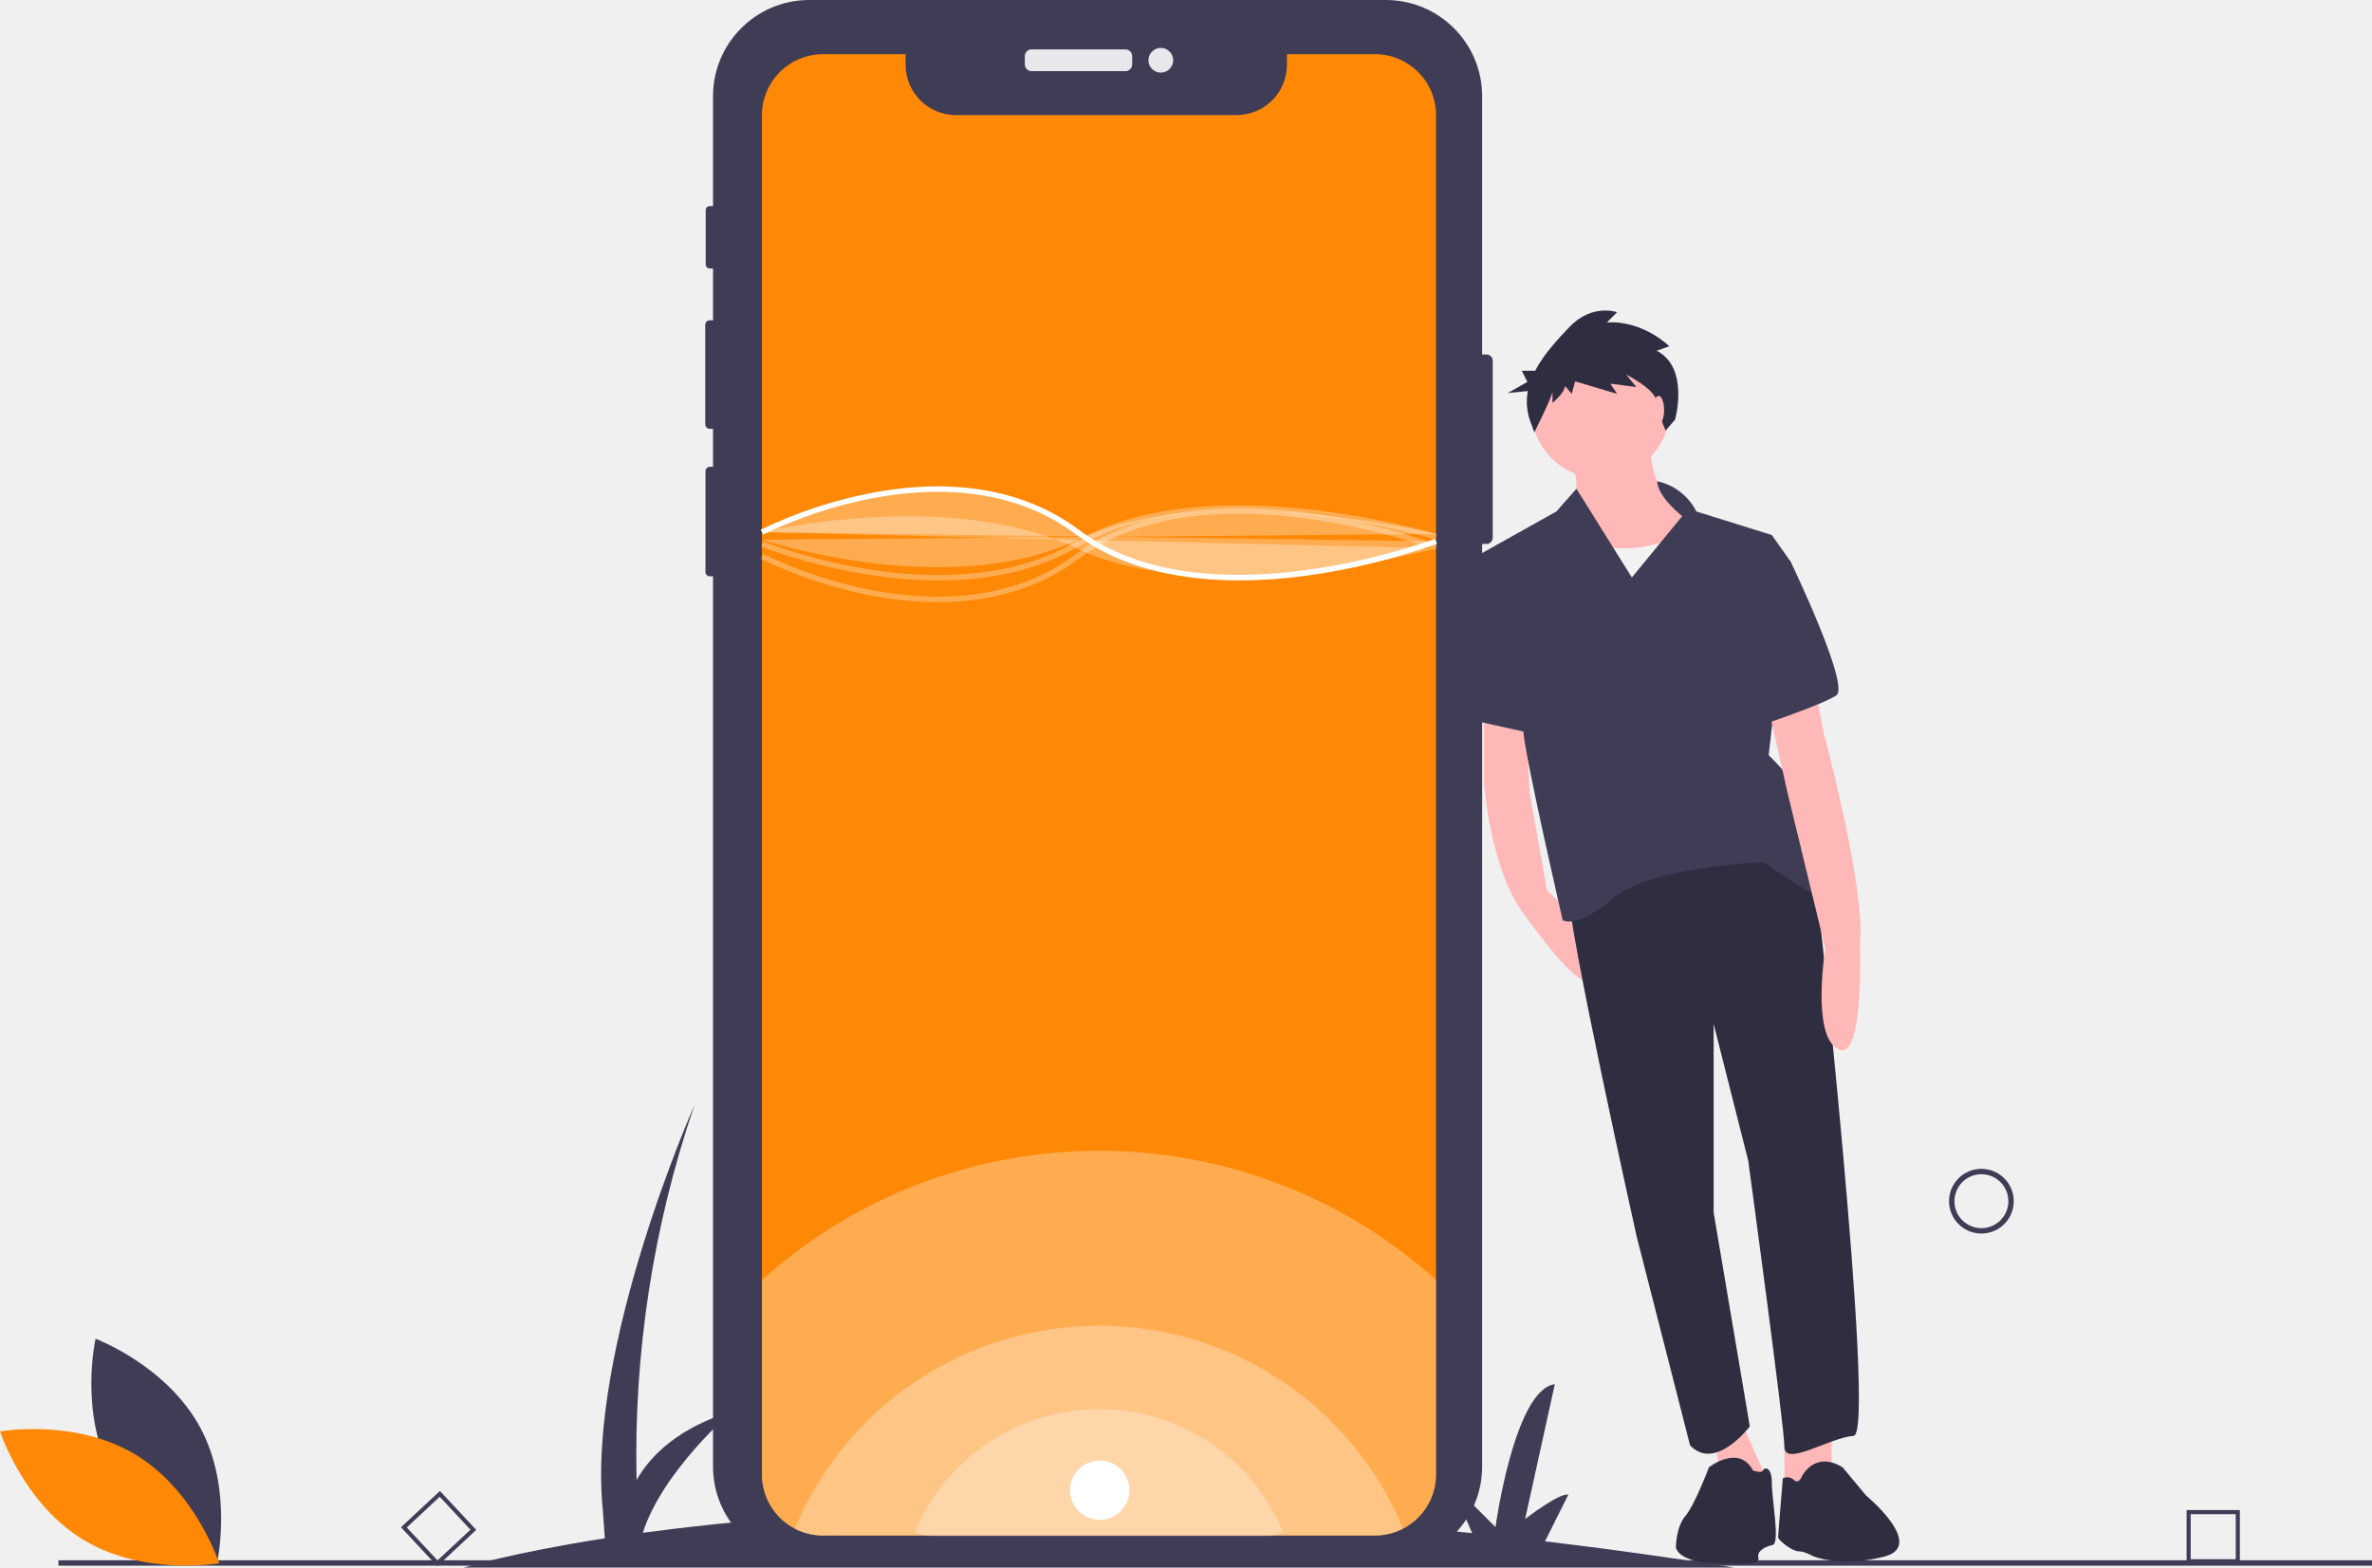
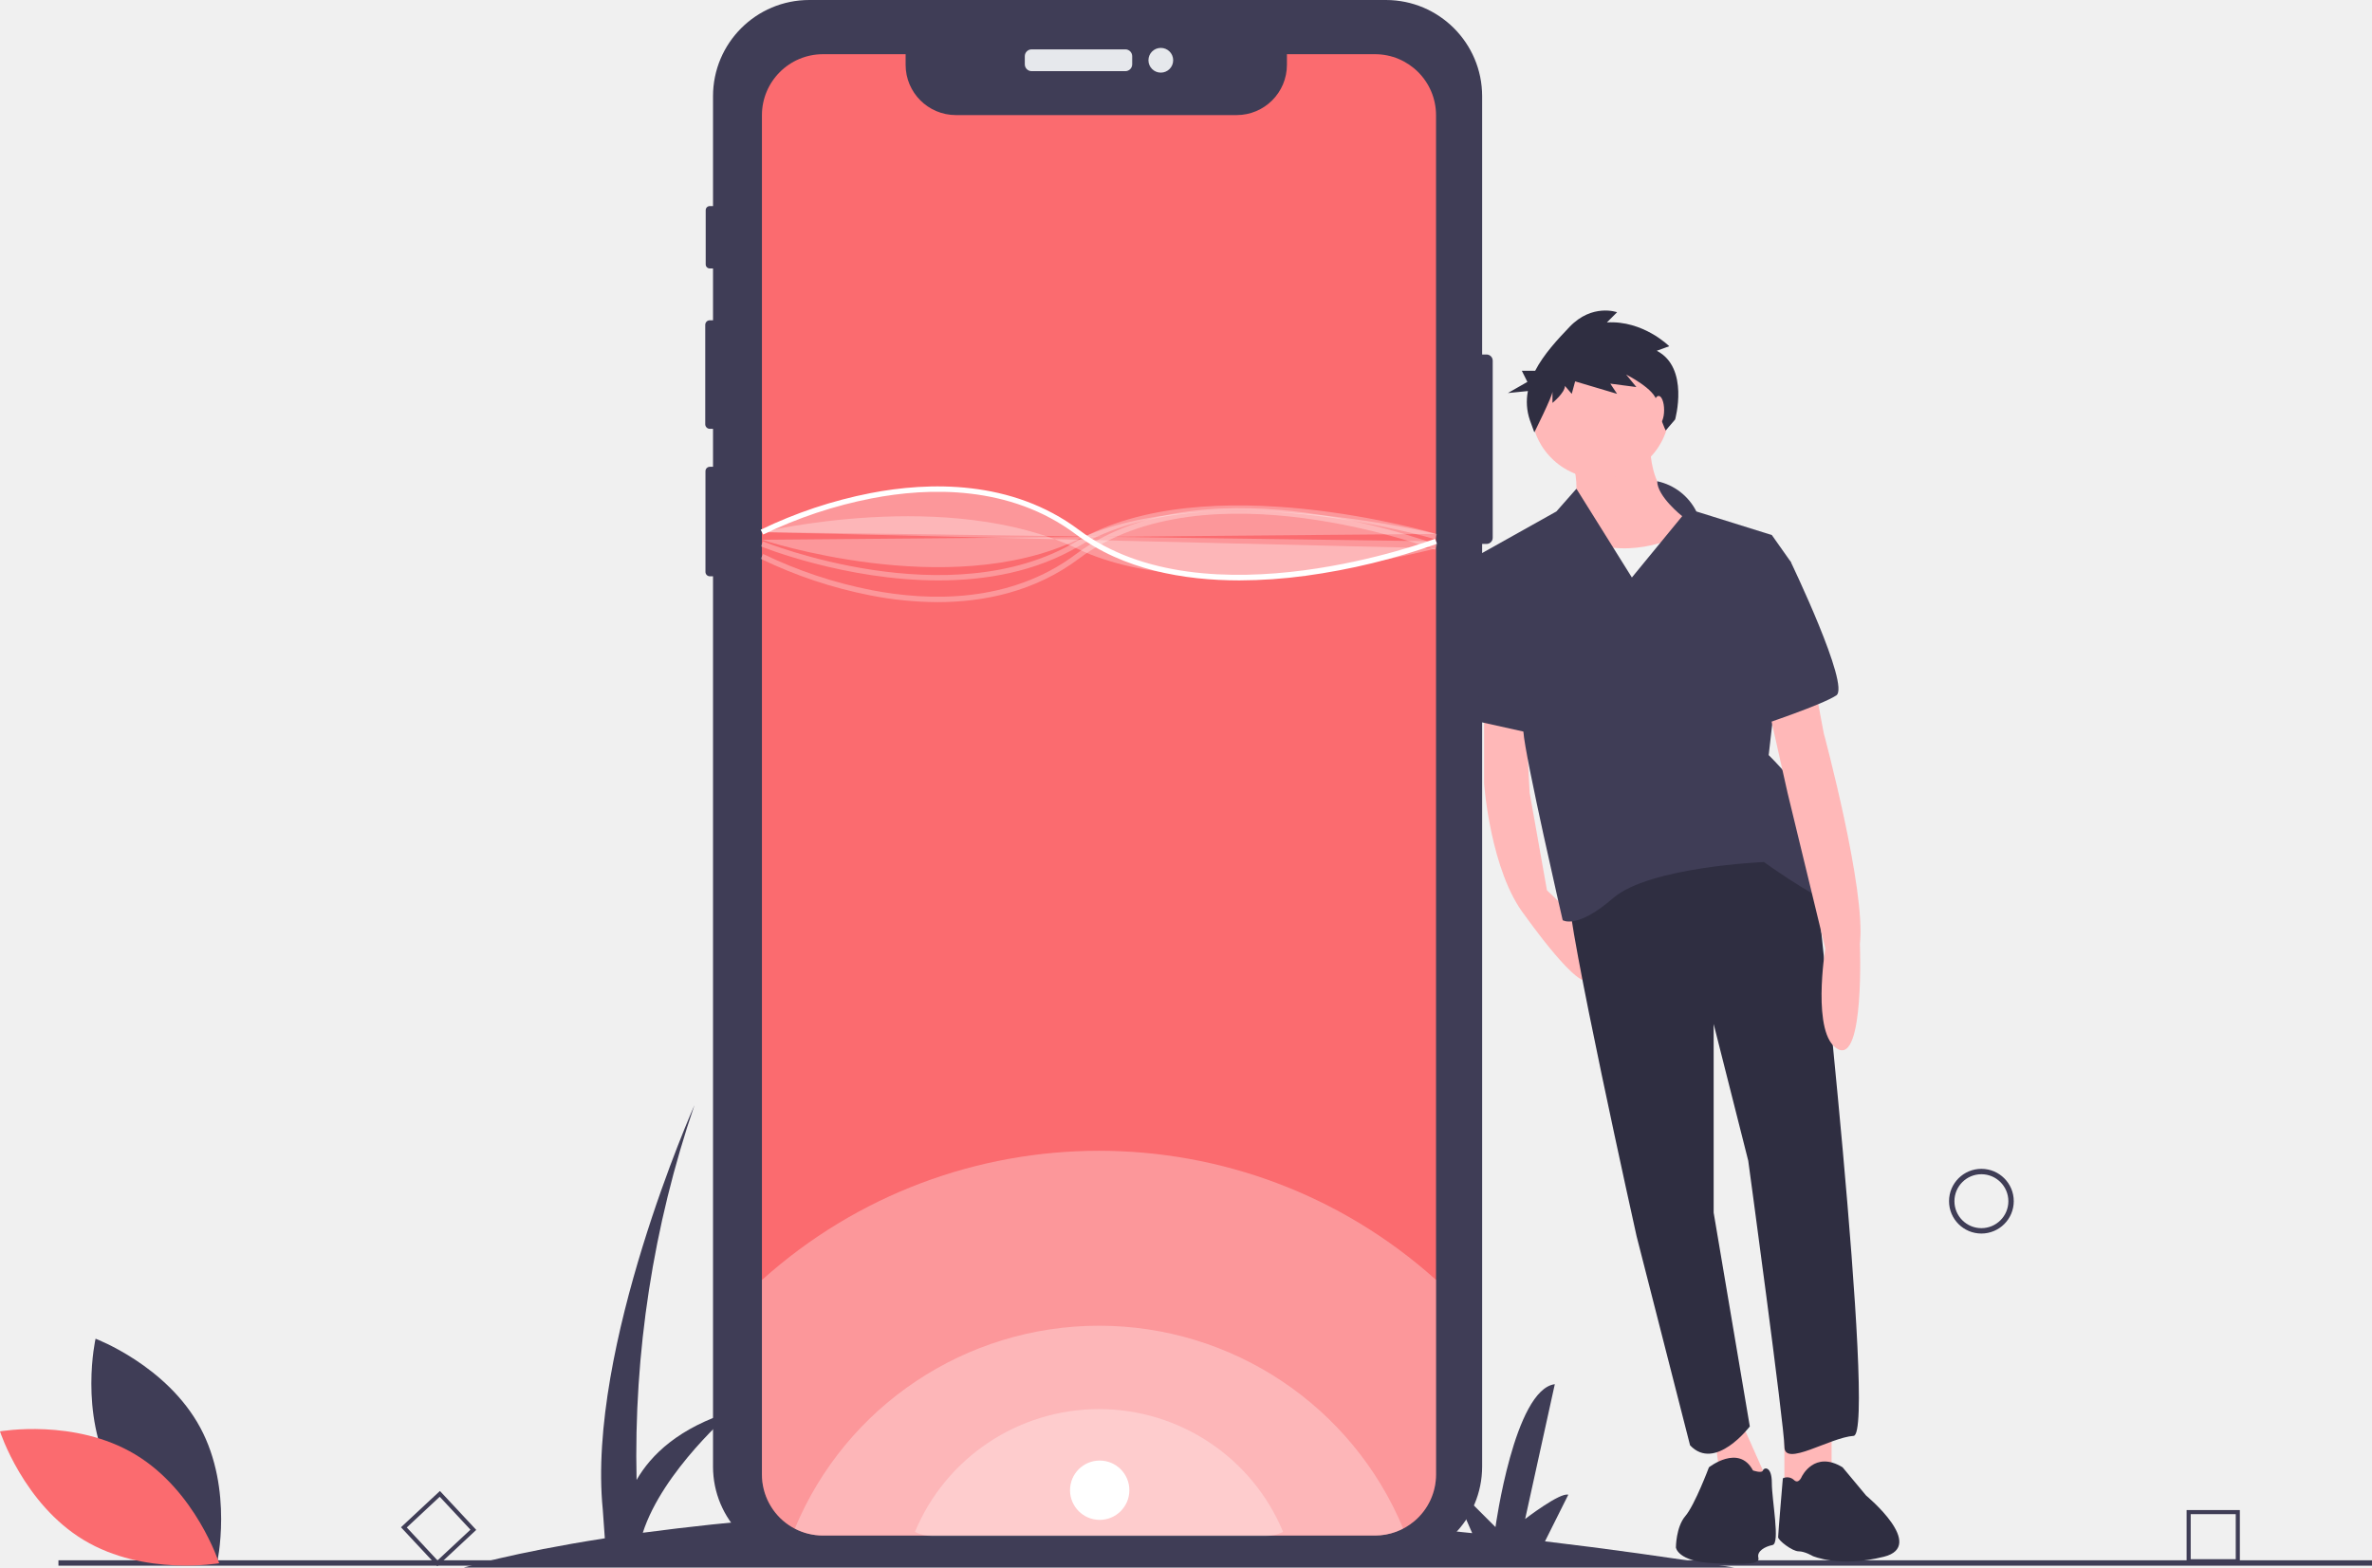
<svg xmlns="http://www.w3.org/2000/svg" id="f7bb3db6-0aca-42e3-bcc4-5e9b3a55e19d" data-name="Layer 1" width="879.5" height="581.351" viewBox="0 0 879.5 581.351">
  <path d="M803.25,740.675q-36.476-5.71-70.143-9.714L741.75,713.675c-3-1-16,9-16,9l11-50c-15,2-22,53-22,53l-17-17,8.368,19.247c-68.681-7.217-127.947-9.469-177.766-8.952L535.75,704.175c-3-1-16,9-16,9l11-50c-15,2-22,53-22,53l-17-17,8.863,20.386A997.852,997.852,0,0,0,398.591,727.777c7.382-22.996,33.159-45.102,33.159-45.102-19.821,6.166-30.132,16.212-35.469,25.525A401.561,401.561,0,0,1,417.75,569.175s-40,90-34,150l.761,10.658C349.712,735.262,332.25,740.675,332.25,740.675Z" transform="translate(-160.25 -159.3247)" fill="#3f3d56" />
  <path d="M894.922,616.811a12,12,0,1,1,12-12A12.014,12.014,0,0,1,894.922,616.811Zm0-22a10,10,0,1,0,10,10A10.011,10.011,0,0,0,894.922,594.811Z" transform="translate(-160.25 -159.3247)" fill="#3f3d56" />
  <path d="M990.75,739.101H971.009V719.36H990.75Zm-18.223-1.519h16.704v-16.704H972.527Z" transform="translate(-160.25 -159.3247)" fill="#3f3d56" />
  <path d="M322.394,740.181l-13.465-14.436L323.365,712.28l13.465,14.436ZM311.075,725.819l11.394,12.215,12.215-11.394L323.29,714.426Z" transform="translate(-160.25 -159.3247)" fill="#3f3d56" />
  <rect x="21.672" y="578.662" width="857.828" height="2" fill="#3f3d56" />
  <path d="M713.725,293.085v65.68a2.296,2.296,0,0,1-2.29,2.29h-1.63v342.15a35.702,35.702,0,0,1-35.7,35.7H460.315a35.693,35.693,0,0,1-35.69-35.7v-330.15h-1.18a1.618,1.618,0,0,1-1.62-1.61v-37.38a1.62,1.62,0,0,1,1.62-1.62h1.18v-14.08H423.435a1.696,1.696,0,0,1-1.69-1.7v-36.87a1.694,1.694,0,0,1,1.69-1.69H424.625v-19.22H423.415a1.498,1.498,0,0,1-1.5-1.5v-20.12a1.507,1.507,0,0,1,1.5-1.51H424.625v-40.74a35.691,35.691,0,0,1,35.69-35.69H674.105a35.7,35.7,0,0,1,35.7,35.69v95.78H711.435A2.296,2.296,0,0,1,713.725,293.085Z" transform="translate(-160.25 -159.3247)" fill="#3f3d56" />
  <rect x="379.979" y="18.307" width="39.823" height="8.086" rx="2.542" fill="#e6e8ec" />
  <circle cx="430.41" cy="22.35" r="4.587" fill="#e6e8ec" />
-   <path d="M692.71,202.075v504.09a22.58,22.58,0,0,1-7.96,17.23,22.642,22.642,0,0,1-14.69,5.41H465.41a22.587,22.587,0,0,1-10.46-2.55,21.155,21.155,0,0,1-2.2-1.3,22.668,22.668,0,0,1-9.99-18.79v-504.09a22.649,22.649,0,0,1,22.65-22.65h30.63v3.93a18.65,18.65,0,0,0,18.65,18.65H618.77a18.65,18.65,0,0,0,18.65-18.65v-3.93h32.64A22.643,22.643,0,0,1,692.71,202.075Z" transform="translate(-160.25 -159.3247)" fill="#ff8906" />
+   <path d="M692.71,202.075v504.09a22.58,22.58,0,0,1-7.96,17.23,22.642,22.642,0,0,1-14.69,5.41H465.41a22.587,22.587,0,0,1-10.46-2.55,21.155,21.155,0,0,1-2.2-1.3,22.668,22.668,0,0,1-9.99-18.79v-504.09a22.649,22.649,0,0,1,22.65-22.65h30.63v3.93a18.65,18.65,0,0,0,18.65,18.65H618.77a18.65,18.65,0,0,0,18.65-18.65v-3.93h32.64A22.643,22.643,0,0,1,692.71,202.075Z" transform="translate(-160.25 -159.3247)" fill="#fb6b6f" />
  <path d="M692.71,634.005v72.16a22.58,22.58,0,0,1-7.96,17.23,22.642,22.642,0,0,1-14.69,5.41H465.41a22.587,22.587,0,0,1-10.46-2.55,21.155,21.155,0,0,1-2.2-1.3,22.668,22.668,0,0,1-9.99-18.79v-72.13a186.971,186.971,0,0,1,249.95-.03Z" transform="translate(-160.25 -159.3247)" fill="#fff" opacity="0.3" />
  <path d="M680.54,726.235a22.41,22.41,0,0,1-10.48,2.57H465.41a22.587,22.587,0,0,1-10.46-2.55,122.161,122.161,0,0,1,225.59-.02Z" transform="translate(-160.25 -159.3247)" fill="#fff" opacity="0.3" />
  <path d="M636,727.445A13.561,13.561,0,0,1,629.658,729H505.82a13.668,13.668,0,0,1-6.33-1.543A73.923,73.923,0,0,1,636,727.445Z" transform="translate(-160.25 -159.3247)" fill="#fff" opacity="0.3" />
  <path d="M619.796,374.575c-20.529,0-43.058-3.909-60.646-17.1-24.487-18.365-54.657-17.385-75.653-13.328a164.863,164.863,0,0,0-40.274,13.415l-.925-1.773a166.957,166.957,0,0,1,40.768-13.595c21.409-4.144,52.197-5.134,77.285,13.682,47,35.25,131.158,3.59,132.001,3.268l.717,1.867a242.355,242.355,0,0,1-48.706,11.857A186.202,186.202,0,0,1,619.796,374.575Z" transform="translate(-160.25 -159.3247)" fill="#fff" />
  <path d="M442.75,356.675s69-16.712,117,6.17,133-.17,133-.17" transform="translate(-160.25 -159.3247)" fill="#fff" opacity="0.3" />
  <path d="M507.891,382.636a131.456,131.456,0,0,1-24.826-2.479A166.957,166.957,0,0,1,442.297,366.562l.925-1.773a164.862,164.862,0,0,0,40.274,13.415c20.996,4.057,51.166,5.037,75.653-13.328,25.066-18.8,60.177-18.747,85.212-15.392a242.355,242.355,0,0,1,48.706,11.857l-.717,1.867c-.845-.324-85.001-31.983-132.001,3.268C543.898,378.814,524.993,382.636,507.891,382.636Z" transform="translate(-160.25 -159.3247)" fill="#fff" opacity="0.3" />
  <path d="M508.231,374.584c-34.634,0-65.391-12.425-65.852-12.615l.762-1.85c.685.282,69.088,27.899,116.1.064,47.825-28.32,132.906-3.041,133.759-2.782l-.58,1.914c-.845-.256-85.093-25.281-132.161,2.589C544.197,371.415,525.719,374.584,508.231,374.584Z" transform="translate(-160.25 -159.3247)" fill="#fff" opacity="0.3" />
  <path d="M442.76,359.505s68.99,22.882,116.99,0,132.96-2.162,132.96-2.162" transform="translate(-160.25 -159.3247)" fill="#fff" opacity="0.3" />
  <path d="M710.519,420.725v29.153s2.332,32.651,15.159,48.977c0,0,20.99,29.736,23.905,23.322l-3.59-21.115-12.152-11.536-6.414-36.149-1.749-32.651Z" transform="translate(-160.25 -159.3247)" fill="#ffb8b8" />
  <polygon points="679.124 524.941 679.124 546.514 661.633 552.928 661.633 527.856 679.124 524.941" fill="#ffb8b8" />
  <polygon points="643.558 522.609 655.219 548.846 638.894 555.843 635.395 530.189 643.558 522.609" fill="#ffb8b8" />
  <path d="M832.961,480.779s23.322,210.483,14.576,211.066-25.654,11.661-25.654,4.081S808.472,589.811,808.472,589.811L795.645,539.085V609.052l13.41,79.296s-12.827,16.909-22.156,6.997l-19.824-77.546S740.838,500.02,742.004,490.691C742.004,490.691,802.059,439.382,832.961,480.779Z" transform="translate(-160.25 -159.3247)" fill="#2f2e41" />
  <path d="M828.296,707.005s4.664-9.912,15.159-3.498l8.746,10.495S874.75,732.675,858.75,736.675c-16.491,4.123-26.372-.263-26.372-.263s-2.915-1.749-5.247-1.749-7.58-4.081-7.58-5.248,1.749-21.827,1.749-21.827a3.677,3.677,0,0,1,4.081.583C827.13,709.92,828.296,707.005,828.296,707.005Z" transform="translate(-160.25 -159.3247)" fill="#2f2e41" />
  <path d="M793.896,703.507s11.078-8.746,16.326,1.166c0,0,3.304,1.166,3.693,0s3.304-1.749,3.304,4.664,3.166,22.41.251,22.993-5.831,2.332-5.247,4.664-3.166,2.661-16.576,2.078-13.993-5.831-13.993-5.831,0-7.58,3.498-11.661S793.896,703.507,793.896,703.507Z" transform="translate(-160.25 -159.3247)" fill="#2f2e41" />
  <path d="M772.323,321.605s-2.915,21.573,15.742,29.153-41.397,32.651-47.228,18.075,1.166-19.241,1.166-19.241,5.831-5.831.583-21.573Z" transform="translate(-160.25 -159.3247)" fill="#ffb8b8" />
  <circle cx="593.415" cy="151.785" r="25.654" fill="#ffb8b8" />
  <path d="M783.401,357.755s-17.492,9.329-34.4,2.332-16.326,23.322-16.326,23.322l8.746,22.739,60.638-5.831-4.081-34.983Z" transform="translate(-160.25 -159.3247)" fill="#f2f2f2" />
  <path d="M774.711,337.804a21.166,21.166,0,0,1,14.521,11.205l27.987,8.746,6.997,9.912-8.163,71.716s15.159,14.576,15.159,22.739,18.658,36.149,9.329,32.651-26.238-15.743-26.238-15.743-42.563,1.749-55.973,13.41-18.658,8.163-18.658,8.163-13.993-60.638-14.576-69.967-16.909-65.302-16.909-65.302l29.153-16.326,7.425-8.425,20.561,32.913L783.984,350.758S774.766,343.508,774.711,337.804Z" transform="translate(-160.25 -159.3247)" fill="#3f3d56" />
  <path d="M832.961,412.562l3.498,18.658s15.743,58.306,13.41,78.129c0,0,1.749,44.312-8.163,39.065s-4.664-37.316-4.664-37.316L823.049,453.376l-7.58-33.817Z" transform="translate(-160.25 -159.3247)" fill="#ffb8b8" />
  <path d="M818.384,364.168l5.831,3.498s22.156,46.061,16.909,49.56S813.137,428.304,813.137,428.304Z" transform="translate(-160.25 -159.3247)" fill="#3f3d56" />
  <polygon points="561.93 206.01 548.228 205.718 545.022 211.257 549.103 267.814 570.093 272.478 561.93 206.01" fill="#3f3d56" />
  <path d="M774.556,289.413l4.624-1.681s-9.668-9.669-23.12-8.828l3.783-3.783s-9.248-3.363-17.656,5.465c-4.42,4.641-9.533,10.095-12.721,16.24h-4.952l2.067,4.134-7.234,4.134,7.425-.743a20.859,20.859,0,0,0,.702,10.706l1.681,4.624s6.726-13.452,6.726-15.133v4.204s4.624-3.783,4.624-6.306l2.522,2.943,1.261-4.624,15.554,4.624-2.522-3.783,9.669,1.261-3.783-4.624s10.93,5.465,11.35,10.089,3.306,10.652,3.306,10.652l3.498-4.081S786.747,295.719,774.556,289.413Z" transform="translate(-160.25 -159.3247)" fill="#2f2e41" />
  <ellipse cx="614.988" cy="152.077" rx="2.041" ry="5.247" fill="#ffb8b8" />
  <path d="M201.884,706.341c12.428,23.049,38.806,32.944,38.806,32.944s6.227-27.475-6.201-50.524-38.806-32.944-38.806-32.944S189.456,683.292,201.884,706.341Z" transform="translate(-160.25 -159.3247)" fill="#3f3d56" />
-   <path d="M210.427,698.758c22.438,13.5,31.08,40.314,31.08,40.314s-27.738,4.927-50.177-8.573S160.25,690.185,160.25,690.185,187.988,685.258,210.427,698.758Z" transform="translate(-160.25 -159.3247)" fill="#ff8906" />
+   <path d="M210.427,698.758c22.438,13.5,31.08,40.314,31.08,40.314s-27.738,4.927-50.177-8.573S160.25,690.185,160.25,690.185,187.988,685.258,210.427,698.758Z" transform="translate(-160.25 -159.3247)" fill="#fb6b6f" />
  <path d="M442.76,356.675s68.99-36,116.99,0,132.96,3.402,132.96,3.402" transform="translate(-160.25 -159.3247)" fill="#fff" opacity="0.3" />
  <circle cx="407.75" cy="552.675" r="11" fill="#fff" />
</svg>
